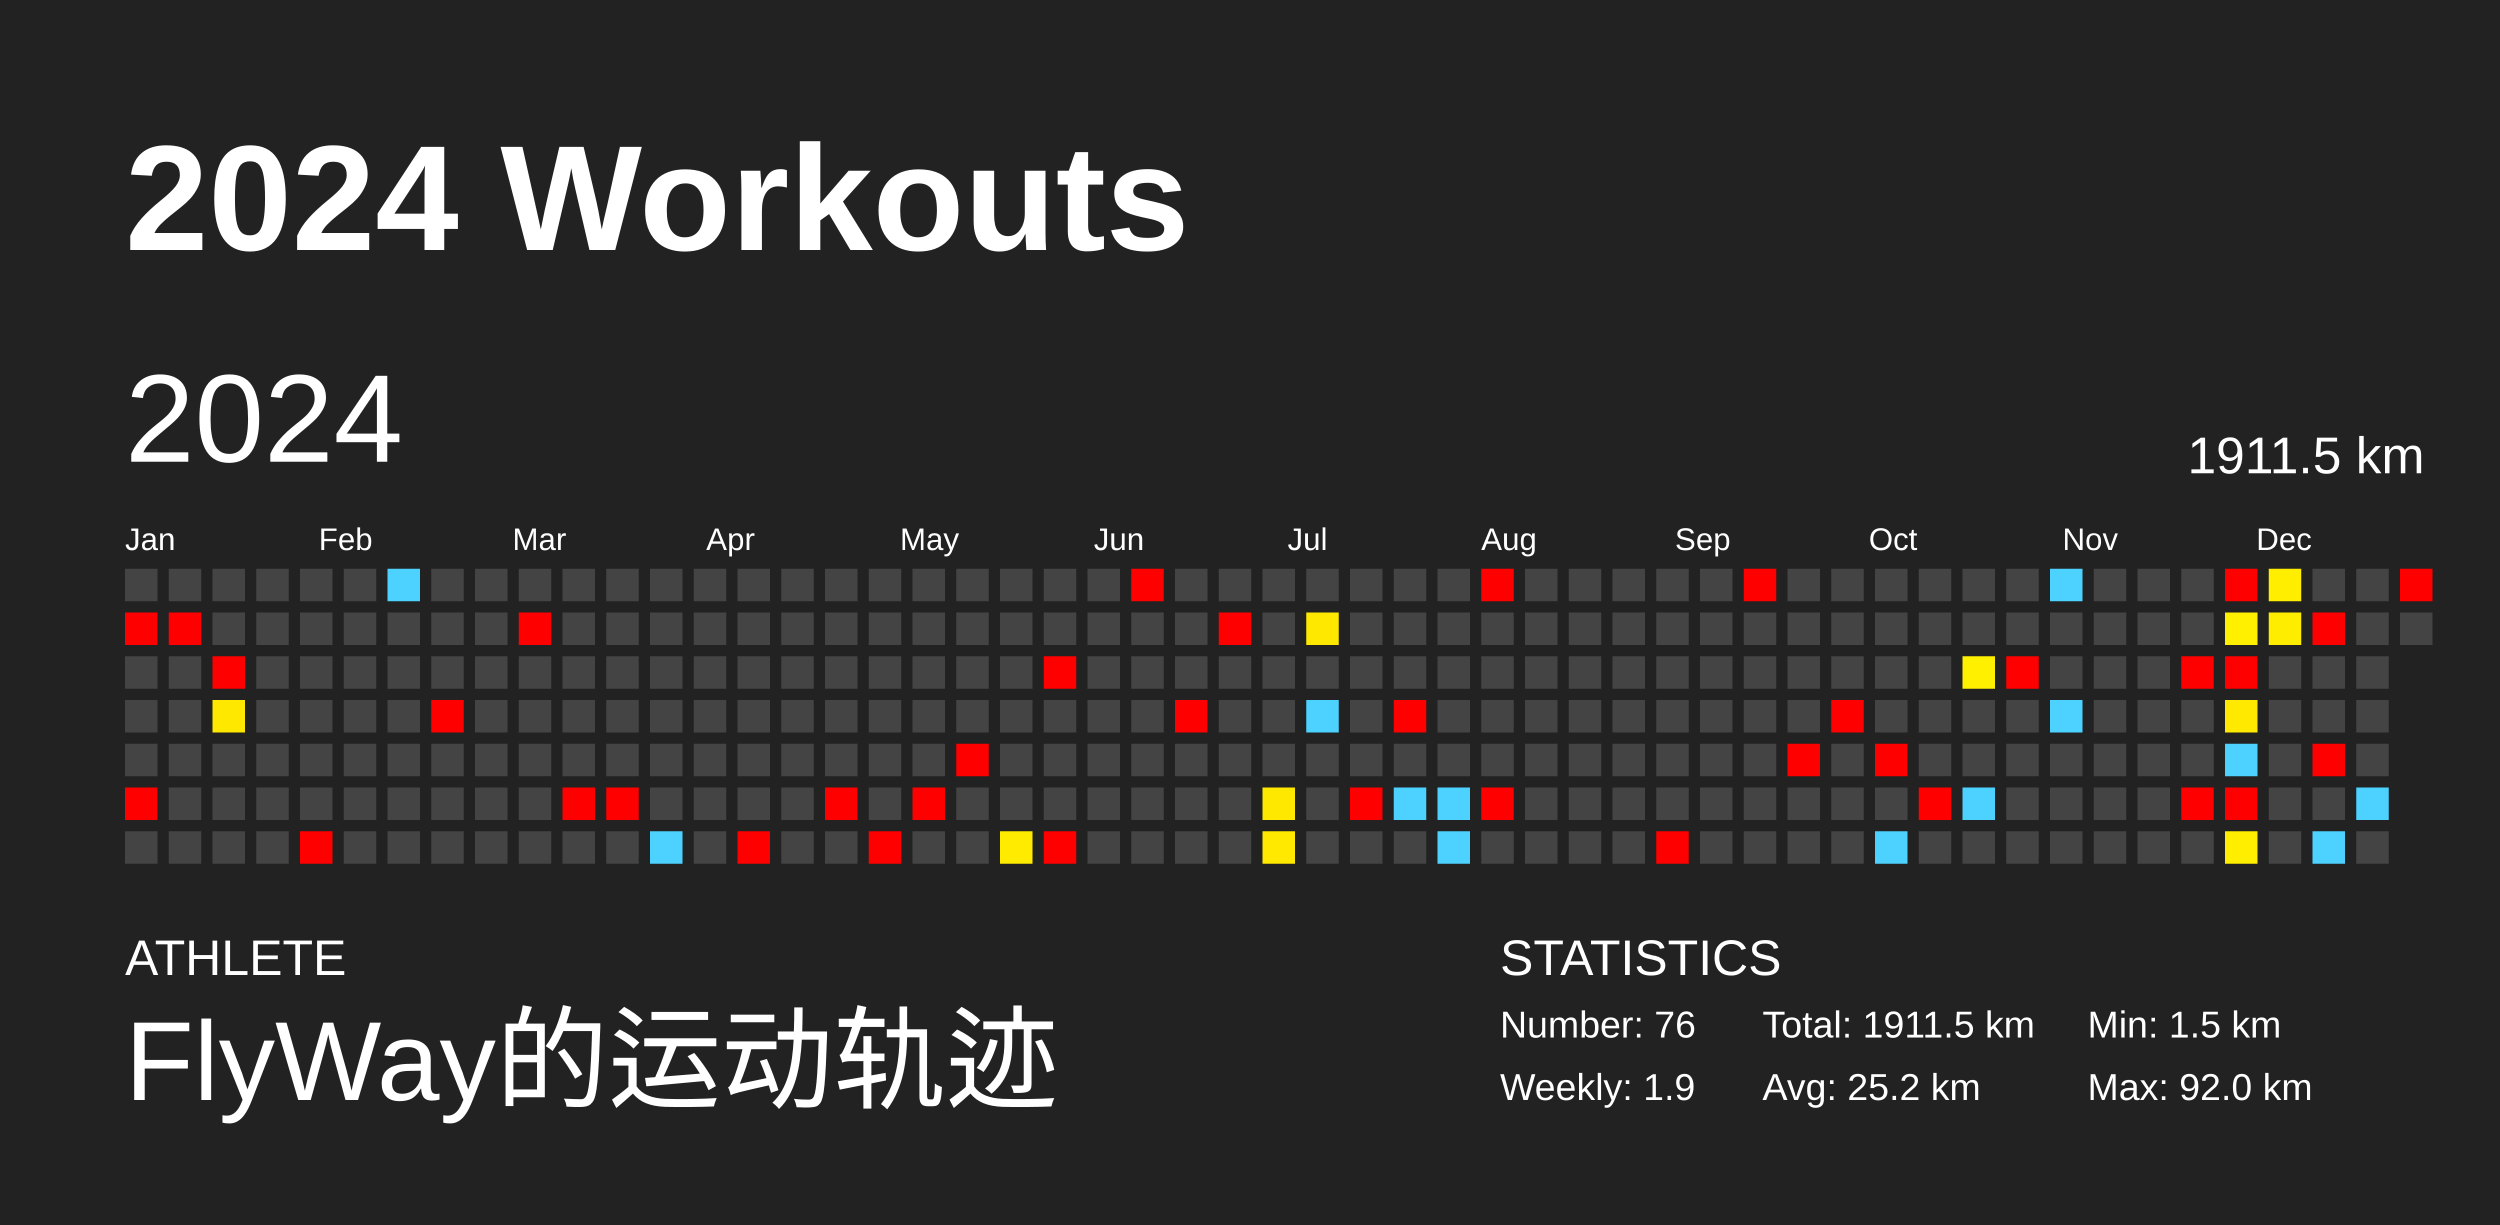
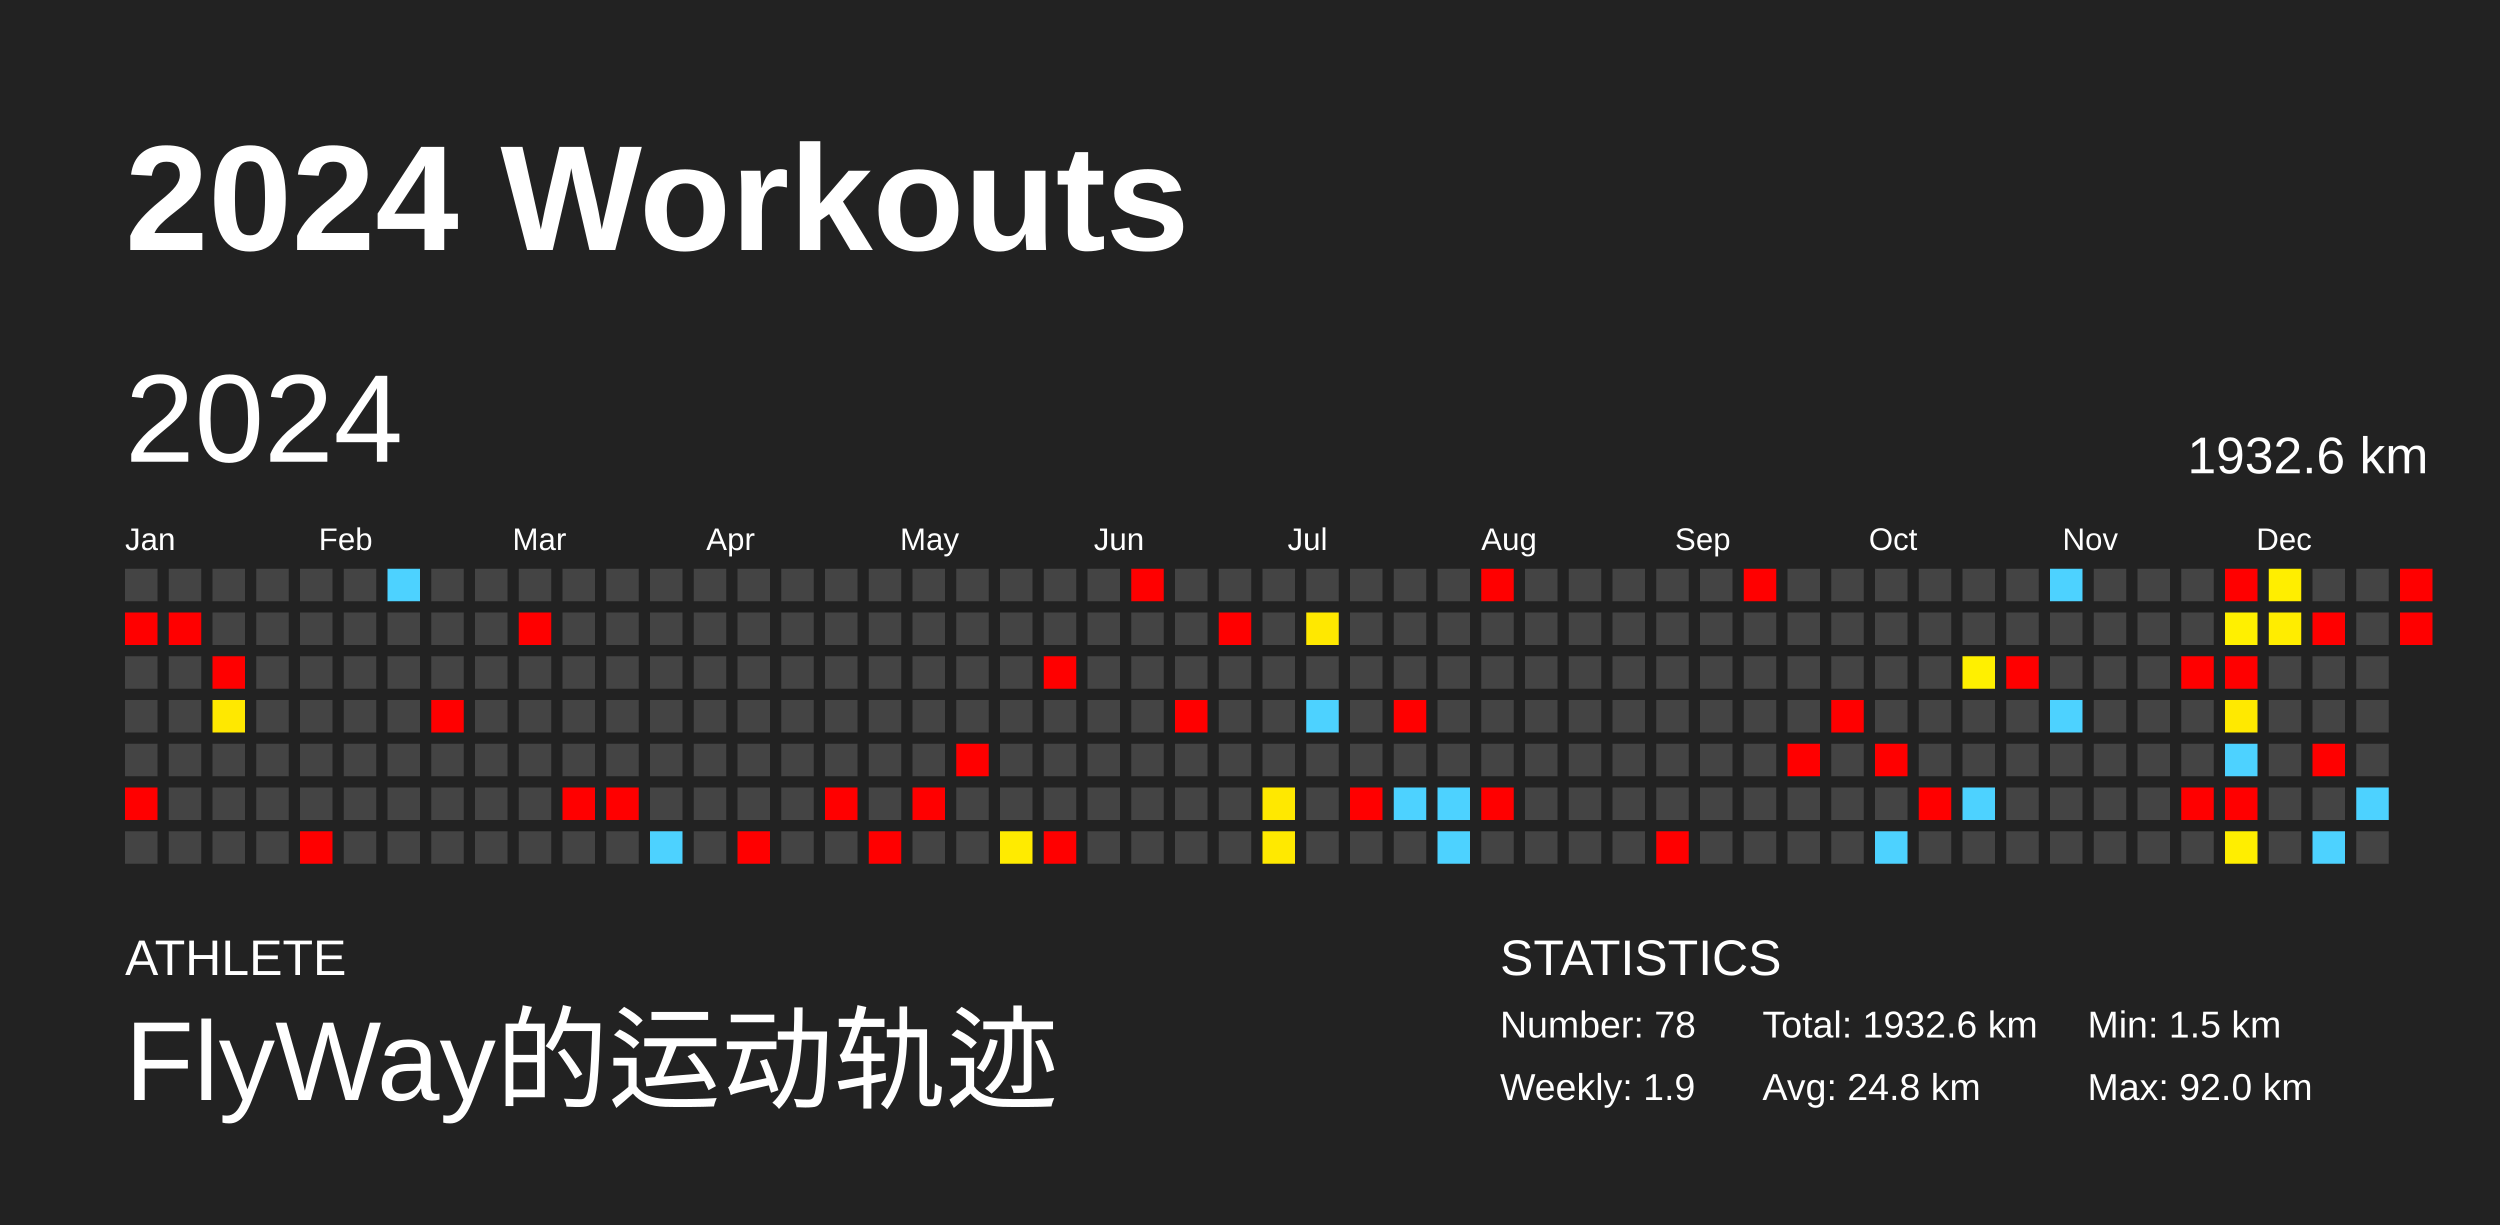
<svg xmlns="http://www.w3.org/2000/svg" baseProfile="full" height="98mm" version="1.1" viewBox="0,0,200,98" width="200mm">
  <defs />
  <rect fill="#222222" height="98" width="200" x="0" y="0" />
  <text fill="#FFFFFF" style="font-size:12px; font-family:Arial; font-weight:bold;" x="10" y="20">2024 Workouts</text>
  <text fill="#FFFFFF" style="font-size:4px; font-family:Arial" x="10" y="78">ATHLETE</text>
  <text fill="#FFFFFF" style="font-size:9px; font-family:Arial" x="10" y="88">FlyWay的运动轨迹</text>
  <text fill="#FFFFFF" style="font-size:4px; font-family:Arial" x="120" y="78">STATISTICS</text>
-   <text fill="#FFFFFF" style="font-size:3px; font-family:Arial" x="120" y="83">Number: 76</text>
+   <text fill="#FFFFFF" style="font-size:3px; font-family:Arial" x="120" y="83">Number: 78</text>
  <text fill="#FFFFFF" style="font-size:3px; font-family:Arial" x="120" y="88">Weekly: 1.9</text>
-   <text fill="#FFFFFF" style="font-size:3px; font-family:Arial" x="141" y="83">Total: 1911.5 km</text>
-   <text fill="#FFFFFF" style="font-size:3px; font-family:Arial" x="141" y="88">Avg: 25.2 km</text>
+   <text fill="#FFFFFF" style="font-size:3px; font-family:Arial" x="141" y="83">Total: 1932.6 km</text>
+   <text fill="#FFFFFF" style="font-size:3px; font-family:Arial" x="141" y="88">Avg: 24.8 km</text>
  <text fill="#FFFFFF" style="font-size:3px; font-family:Arial" x="167" y="83">Min: 1.5 km</text>
  <text fill="#FFFFFF" style="font-size:3px; font-family:Arial" x="167" y="88">Max: 92.0 km</text>
  <text dominant-baseline="hanging" fill="#FFFFFF" style="font-size:10.0px; font-family:Arial;" x="10" y="30">2024</text>
-   <text dominant-baseline="hanging" fill="#FFFFFF" style="font-size:4.125px; font-family:Arial;" x="175" y="35">1911.5 km</text>
+   <text dominant-baseline="hanging" fill="#FFFFFF" style="font-size:4.125px; font-family:Arial;" x="175" y="35">1932.6 km</text>
  <text fill="#FFFFFF" style="font-size:2.5px; font-family:Arial" x="10.0" y="44">Jan</text>
  <text fill="#FFFFFF" style="font-size:2.5px; font-family:Arial" x="25.5" y="44">Feb</text>
  <text fill="#FFFFFF" style="font-size:2.5px; font-family:Arial" x="41.0" y="44">Mar</text>
  <text fill="#FFFFFF" style="font-size:2.5px; font-family:Arial" x="56.5" y="44">Apr</text>
  <text fill="#FFFFFF" style="font-size:2.5px; font-family:Arial" x="72.0" y="44">May</text>
  <text fill="#FFFFFF" style="font-size:2.5px; font-family:Arial" x="87.5" y="44">Jun</text>
  <text fill="#FFFFFF" style="font-size:2.5px; font-family:Arial" x="103.0" y="44">Jul</text>
  <text fill="#FFFFFF" style="font-size:2.5px; font-family:Arial" x="118.5" y="44">Aug</text>
  <text fill="#FFFFFF" style="font-size:2.5px; font-family:Arial" x="134.0" y="44">Sep</text>
  <text fill="#FFFFFF" style="font-size:2.5px; font-family:Arial" x="149.5" y="44">Oct</text>
  <text fill="#FFFFFF" style="font-size:2.5px; font-family:Arial" x="165.0" y="44">Nov</text>
  <text fill="#FFFFFF" style="font-size:2.5px; font-family:Arial" x="180.5" y="44">Dec</text>
  <rect fill="#444444" height="2.6" width="2.6" x="10.0" y="45.5" />
  <rect fill="red" height="2.6" width="2.6" x="10.0" y="49.0" />
  <rect fill="#444444" height="2.6" width="2.6" x="10.0" y="52.5" />
  <rect fill="#444444" height="2.6" width="2.6" x="10.0" y="56.0" />
  <rect fill="#444444" height="2.6" width="2.6" x="10.0" y="59.5" />
  <rect fill="red" height="2.6" width="2.6" x="10.0" y="63.0" />
  <rect fill="#444444" height="2.6" width="2.6" x="10.0" y="66.5" />
  <rect fill="#444444" height="2.6" width="2.6" x="13.5" y="45.5" />
  <rect fill="red" height="2.6" width="2.6" x="13.5" y="49.0" />
  <rect fill="#444444" height="2.6" width="2.6" x="13.5" y="52.5" />
  <rect fill="#444444" height="2.6" width="2.6" x="13.5" y="56.0" />
  <rect fill="#444444" height="2.6" width="2.6" x="13.5" y="59.5" />
  <rect fill="#444444" height="2.6" width="2.6" x="13.5" y="63.0" />
  <rect fill="#444444" height="2.6" width="2.6" x="13.5" y="66.5" />
  <rect fill="#444444" height="2.6" width="2.6" x="17.0" y="45.5" />
  <rect fill="#444444" height="2.6" width="2.6" x="17.0" y="49.0" />
  <rect fill="red" height="2.6" width="2.6" x="17.0" y="52.5" />
  <rect fill="#ffe800" height="2.6" width="2.6" x="17.0" y="56.0" />
  <rect fill="#444444" height="2.6" width="2.6" x="17.0" y="59.5" />
  <rect fill="#444444" height="2.6" width="2.6" x="17.0" y="63.0" />
  <rect fill="#444444" height="2.6" width="2.6" x="17.0" y="66.5" />
  <rect fill="#444444" height="2.6" width="2.6" x="20.5" y="45.5" />
  <rect fill="#444444" height="2.6" width="2.6" x="20.5" y="49.0" />
  <rect fill="#444444" height="2.6" width="2.6" x="20.5" y="52.5" />
  <rect fill="#444444" height="2.6" width="2.6" x="20.5" y="56.0" />
  <rect fill="#444444" height="2.6" width="2.6" x="20.5" y="59.5" />
  <rect fill="#444444" height="2.6" width="2.6" x="20.5" y="63.0" />
  <rect fill="#444444" height="2.6" width="2.6" x="20.5" y="66.5" />
  <rect fill="#444444" height="2.6" width="2.6" x="24.0" y="45.5" />
  <rect fill="#444444" height="2.6" width="2.6" x="24.0" y="49.0" />
  <rect fill="#444444" height="2.6" width="2.6" x="24.0" y="52.5" />
  <rect fill="#444444" height="2.6" width="2.6" x="24.0" y="56.0" />
  <rect fill="#444444" height="2.6" width="2.6" x="24.0" y="59.5" />
  <rect fill="#444444" height="2.6" width="2.6" x="24.0" y="63.0" />
  <rect fill="red" height="2.6" width="2.6" x="24.0" y="66.5" />
  <rect fill="#444444" height="2.6" width="2.6" x="27.5" y="45.5" />
  <rect fill="#444444" height="2.6" width="2.6" x="27.5" y="49.0" />
  <rect fill="#444444" height="2.6" width="2.6" x="27.5" y="52.5" />
  <rect fill="#444444" height="2.6" width="2.6" x="27.5" y="56.0" />
  <rect fill="#444444" height="2.6" width="2.6" x="27.5" y="59.5" />
  <rect fill="#444444" height="2.6" width="2.6" x="27.5" y="63.0" />
  <rect fill="#444444" height="2.6" width="2.6" x="27.5" y="66.5" />
  <rect fill="#4dd2ff" height="2.6" width="2.6" x="31.0" y="45.5" />
  <rect fill="#444444" height="2.6" width="2.6" x="31.0" y="49.0" />
  <rect fill="#444444" height="2.6" width="2.6" x="31.0" y="52.5" />
  <rect fill="#444444" height="2.6" width="2.6" x="31.0" y="56.0" />
  <rect fill="#444444" height="2.6" width="2.6" x="31.0" y="59.5" />
  <rect fill="#444444" height="2.6" width="2.6" x="31.0" y="63.0" />
  <rect fill="#444444" height="2.6" width="2.6" x="31.0" y="66.5" />
  <rect fill="#444444" height="2.6" width="2.6" x="34.5" y="45.5" />
  <rect fill="#444444" height="2.6" width="2.6" x="34.5" y="49.0" />
  <rect fill="#444444" height="2.6" width="2.6" x="34.5" y="52.5" />
  <rect fill="red" height="2.6" width="2.6" x="34.5" y="56.0" />
  <rect fill="#444444" height="2.6" width="2.6" x="34.5" y="59.5" />
  <rect fill="#444444" height="2.6" width="2.6" x="34.5" y="63.0" />
  <rect fill="#444444" height="2.6" width="2.6" x="34.5" y="66.5" />
  <rect fill="#444444" height="2.6" width="2.6" x="38.0" y="45.5" />
  <rect fill="#444444" height="2.6" width="2.6" x="38.0" y="49.0" />
  <rect fill="#444444" height="2.6" width="2.6" x="38.0" y="52.5" />
  <rect fill="#444444" height="2.6" width="2.6" x="38.0" y="56.0" />
  <rect fill="#444444" height="2.6" width="2.6" x="38.0" y="59.5" />
  <rect fill="#444444" height="2.6" width="2.6" x="38.0" y="63.0" />
  <rect fill="#444444" height="2.6" width="2.6" x="38.0" y="66.5" />
  <rect fill="#444444" height="2.6" width="2.6" x="41.5" y="45.5" />
  <rect fill="red" height="2.6" width="2.6" x="41.5" y="49.0" />
  <rect fill="#444444" height="2.6" width="2.6" x="41.5" y="52.5" />
  <rect fill="#444444" height="2.6" width="2.6" x="41.5" y="56.0" />
  <rect fill="#444444" height="2.6" width="2.6" x="41.5" y="59.5" />
  <rect fill="#444444" height="2.6" width="2.6" x="41.5" y="63.0" />
  <rect fill="#444444" height="2.6" width="2.6" x="41.5" y="66.5" />
  <rect fill="#444444" height="2.6" width="2.6" x="45.0" y="45.5" />
  <rect fill="#444444" height="2.6" width="2.6" x="45.0" y="49.0" />
  <rect fill="#444444" height="2.6" width="2.6" x="45.0" y="52.5" />
  <rect fill="#444444" height="2.6" width="2.6" x="45.0" y="56.0" />
  <rect fill="#444444" height="2.6" width="2.6" x="45.0" y="59.5" />
  <rect fill="red" height="2.6" width="2.6" x="45.0" y="63.0" />
  <rect fill="#444444" height="2.6" width="2.6" x="45.0" y="66.5" />
  <rect fill="#444444" height="2.6" width="2.6" x="48.5" y="45.5" />
  <rect fill="#444444" height="2.6" width="2.6" x="48.5" y="49.0" />
  <rect fill="#444444" height="2.6" width="2.6" x="48.5" y="52.5" />
  <rect fill="#444444" height="2.6" width="2.6" x="48.5" y="56.0" />
  <rect fill="#444444" height="2.6" width="2.6" x="48.5" y="59.5" />
  <rect fill="red" height="2.6" width="2.6" x="48.5" y="63.0" />
  <rect fill="#444444" height="2.6" width="2.6" x="48.5" y="66.5" />
  <rect fill="#444444" height="2.6" width="2.6" x="52.0" y="45.5" />
  <rect fill="#444444" height="2.6" width="2.6" x="52.0" y="49.0" />
  <rect fill="#444444" height="2.6" width="2.6" x="52.0" y="52.5" />
  <rect fill="#444444" height="2.6" width="2.6" x="52.0" y="56.0" />
  <rect fill="#444444" height="2.6" width="2.6" x="52.0" y="59.5" />
  <rect fill="#444444" height="2.6" width="2.6" x="52.0" y="63.0" />
  <rect fill="#4dd2ff" height="2.6" width="2.6" x="52.0" y="66.5" />
  <rect fill="#444444" height="2.6" width="2.6" x="55.5" y="45.5" />
  <rect fill="#444444" height="2.6" width="2.6" x="55.5" y="49.0" />
  <rect fill="#444444" height="2.6" width="2.6" x="55.5" y="52.5" />
  <rect fill="#444444" height="2.6" width="2.6" x="55.5" y="56.0" />
  <rect fill="#444444" height="2.6" width="2.6" x="55.5" y="59.5" />
  <rect fill="#444444" height="2.6" width="2.6" x="55.5" y="63.0" />
  <rect fill="#444444" height="2.6" width="2.6" x="55.5" y="66.5" />
  <rect fill="#444444" height="2.6" width="2.6" x="59.0" y="45.5" />
  <rect fill="#444444" height="2.6" width="2.6" x="59.0" y="49.0" />
  <rect fill="#444444" height="2.6" width="2.6" x="59.0" y="52.5" />
  <rect fill="#444444" height="2.6" width="2.6" x="59.0" y="56.0" />
  <rect fill="#444444" height="2.6" width="2.6" x="59.0" y="59.5" />
  <rect fill="#444444" height="2.6" width="2.6" x="59.0" y="63.0" />
  <rect fill="red" height="2.6" width="2.6" x="59.0" y="66.5" />
  <rect fill="#444444" height="2.6" width="2.6" x="62.5" y="45.5" />
  <rect fill="#444444" height="2.6" width="2.6" x="62.5" y="49.0" />
  <rect fill="#444444" height="2.6" width="2.6" x="62.5" y="52.5" />
  <rect fill="#444444" height="2.6" width="2.6" x="62.5" y="56.0" />
  <rect fill="#444444" height="2.6" width="2.6" x="62.5" y="59.5" />
  <rect fill="#444444" height="2.6" width="2.6" x="62.5" y="63.0" />
  <rect fill="#444444" height="2.6" width="2.6" x="62.5" y="66.5" />
  <rect fill="#444444" height="2.6" width="2.6" x="66.0" y="45.5" />
  <rect fill="#444444" height="2.6" width="2.6" x="66.0" y="49.0" />
  <rect fill="#444444" height="2.6" width="2.6" x="66.0" y="52.5" />
  <rect fill="#444444" height="2.6" width="2.6" x="66.0" y="56.0" />
  <rect fill="#444444" height="2.6" width="2.6" x="66.0" y="59.5" />
  <rect fill="red" height="2.6" width="2.6" x="66.0" y="63.0" />
  <rect fill="#444444" height="2.6" width="2.6" x="66.0" y="66.5" />
  <rect fill="#444444" height="2.6" width="2.6" x="69.5" y="45.5" />
  <rect fill="#444444" height="2.6" width="2.6" x="69.5" y="49.0" />
  <rect fill="#444444" height="2.6" width="2.6" x="69.5" y="52.5" />
  <rect fill="#444444" height="2.6" width="2.6" x="69.5" y="56.0" />
  <rect fill="#444444" height="2.6" width="2.6" x="69.5" y="59.5" />
  <rect fill="#444444" height="2.6" width="2.6" x="69.5" y="63.0" />
  <rect fill="red" height="2.6" width="2.6" x="69.5" y="66.5" />
  <rect fill="#444444" height="2.6" width="2.6" x="73.0" y="45.5" />
  <rect fill="#444444" height="2.6" width="2.6" x="73.0" y="49.0" />
  <rect fill="#444444" height="2.6" width="2.6" x="73.0" y="52.5" />
  <rect fill="#444444" height="2.6" width="2.6" x="73.0" y="56.0" />
  <rect fill="#444444" height="2.6" width="2.6" x="73.0" y="59.5" />
  <rect fill="red" height="2.6" width="2.6" x="73.0" y="63.0" />
  <rect fill="#444444" height="2.6" width="2.6" x="73.0" y="66.5" />
  <rect fill="#444444" height="2.6" width="2.6" x="76.5" y="45.5" />
  <rect fill="#444444" height="2.6" width="2.6" x="76.5" y="49.0" />
  <rect fill="#444444" height="2.6" width="2.6" x="76.5" y="52.5" />
  <rect fill="#444444" height="2.6" width="2.6" x="76.5" y="56.0" />
  <rect fill="red" height="2.6" width="2.6" x="76.5" y="59.5" />
  <rect fill="#444444" height="2.6" width="2.6" x="76.5" y="63.0" />
  <rect fill="#444444" height="2.6" width="2.6" x="76.5" y="66.5" />
  <rect fill="#444444" height="2.6" width="2.6" x="80.0" y="45.5" />
  <rect fill="#444444" height="2.6" width="2.6" x="80.0" y="49.0" />
  <rect fill="#444444" height="2.6" width="2.6" x="80.0" y="52.5" />
  <rect fill="#444444" height="2.6" width="2.6" x="80.0" y="56.0" />
  <rect fill="#444444" height="2.6" width="2.6" x="80.0" y="59.5" />
  <rect fill="#444444" height="2.6" width="2.6" x="80.0" y="63.0" />
  <rect fill="#ffeb00" height="2.6" width="2.6" x="80.0" y="66.5" />
  <rect fill="#444444" height="2.6" width="2.6" x="83.5" y="45.5" />
  <rect fill="#444444" height="2.6" width="2.6" x="83.5" y="49.0" />
  <rect fill="red" height="2.6" width="2.6" x="83.5" y="52.5" />
  <rect fill="#444444" height="2.6" width="2.6" x="83.5" y="56.0" />
  <rect fill="#444444" height="2.6" width="2.6" x="83.5" y="59.5" />
  <rect fill="#444444" height="2.6" width="2.6" x="83.5" y="63.0" />
  <rect fill="red" height="2.6" width="2.6" x="83.5" y="66.5" />
  <rect fill="#444444" height="2.6" width="2.6" x="87.0" y="45.5" />
  <rect fill="#444444" height="2.6" width="2.6" x="87.0" y="49.0" />
  <rect fill="#444444" height="2.6" width="2.6" x="87.0" y="52.5" />
  <rect fill="#444444" height="2.6" width="2.6" x="87.0" y="56.0" />
  <rect fill="#444444" height="2.6" width="2.6" x="87.0" y="59.5" />
  <rect fill="#444444" height="2.6" width="2.6" x="87.0" y="63.0" />
  <rect fill="#444444" height="2.6" width="2.6" x="87.0" y="66.5" />
  <rect fill="red" height="2.6" width="2.6" x="90.5" y="45.5" />
  <rect fill="#444444" height="2.6" width="2.6" x="90.5" y="49.0" />
  <rect fill="#444444" height="2.6" width="2.6" x="90.5" y="52.5" />
  <rect fill="#444444" height="2.6" width="2.6" x="90.5" y="56.0" />
  <rect fill="#444444" height="2.6" width="2.6" x="90.5" y="59.5" />
  <rect fill="#444444" height="2.6" width="2.6" x="90.5" y="63.0" />
  <rect fill="#444444" height="2.6" width="2.6" x="90.5" y="66.5" />
  <rect fill="#444444" height="2.6" width="2.6" x="94.0" y="45.5" />
  <rect fill="#444444" height="2.6" width="2.6" x="94.0" y="49.0" />
  <rect fill="#444444" height="2.6" width="2.6" x="94.0" y="52.5" />
  <rect fill="red" height="2.6" width="2.6" x="94.0" y="56.0" />
  <rect fill="#444444" height="2.6" width="2.6" x="94.0" y="59.5" />
  <rect fill="#444444" height="2.6" width="2.6" x="94.0" y="63.0" />
  <rect fill="#444444" height="2.6" width="2.6" x="94.0" y="66.5" />
  <rect fill="#444444" height="2.6" width="2.6" x="97.5" y="45.5" />
  <rect fill="red" height="2.6" width="2.6" x="97.5" y="49.0" />
  <rect fill="#444444" height="2.6" width="2.6" x="97.5" y="52.5" />
  <rect fill="#444444" height="2.6" width="2.6" x="97.5" y="56.0" />
  <rect fill="#444444" height="2.6" width="2.6" x="97.5" y="59.5" />
  <rect fill="#444444" height="2.6" width="2.6" x="97.5" y="63.0" />
  <rect fill="#444444" height="2.6" width="2.6" x="97.5" y="66.5" />
  <rect fill="#444444" height="2.6" width="2.6" x="101.0" y="45.5" />
  <rect fill="#444444" height="2.6" width="2.6" x="101.0" y="49.0" />
  <rect fill="#444444" height="2.6" width="2.6" x="101.0" y="52.5" />
  <rect fill="#444444" height="2.6" width="2.6" x="101.0" y="56.0" />
  <rect fill="#444444" height="2.6" width="2.6" x="101.0" y="59.5" />
  <rect fill="#ffe800" height="2.6" width="2.6" x="101.0" y="63.0" />
  <rect fill="#ffe900" height="2.6" width="2.6" x="101.0" y="66.5" />
  <rect fill="#444444" height="2.6" width="2.6" x="104.5" y="45.5" />
  <rect fill="#ffe800" height="2.6" width="2.6" x="104.5" y="49.0" />
  <rect fill="#444444" height="2.6" width="2.6" x="104.5" y="52.5" />
  <rect fill="#4dd2ff" height="2.6" width="2.6" x="104.5" y="56.0" />
  <rect fill="#444444" height="2.6" width="2.6" x="104.5" y="59.5" />
  <rect fill="#444444" height="2.6" width="2.6" x="104.5" y="63.0" />
  <rect fill="#444444" height="2.6" width="2.6" x="104.5" y="66.5" />
  <rect fill="#444444" height="2.6" width="2.6" x="108.0" y="45.5" />
  <rect fill="#444444" height="2.6" width="2.6" x="108.0" y="49.0" />
  <rect fill="#444444" height="2.6" width="2.6" x="108.0" y="52.5" />
  <rect fill="#444444" height="2.6" width="2.6" x="108.0" y="56.0" />
  <rect fill="#444444" height="2.6" width="2.6" x="108.0" y="59.5" />
  <rect fill="red" height="2.6" width="2.6" x="108.0" y="63.0" />
  <rect fill="#444444" height="2.6" width="2.6" x="108.0" y="66.5" />
  <rect fill="#444444" height="2.6" width="2.6" x="111.5" y="45.5" />
  <rect fill="#444444" height="2.6" width="2.6" x="111.5" y="49.0" />
  <rect fill="#444444" height="2.6" width="2.6" x="111.5" y="52.5" />
  <rect fill="red" height="2.6" width="2.6" x="111.5" y="56.0" />
  <rect fill="#444444" height="2.6" width="2.6" x="111.5" y="59.5" />
  <rect fill="#4dd2ff" height="2.6" width="2.6" x="111.5" y="63.0" />
  <rect fill="#444444" height="2.6" width="2.6" x="111.5" y="66.5" />
  <rect fill="#444444" height="2.6" width="2.6" x="115.0" y="45.5" />
  <rect fill="#444444" height="2.6" width="2.6" x="115.0" y="49.0" />
  <rect fill="#444444" height="2.6" width="2.6" x="115.0" y="52.5" />
  <rect fill="#444444" height="2.6" width="2.6" x="115.0" y="56.0" />
  <rect fill="#444444" height="2.6" width="2.6" x="115.0" y="59.5" />
  <rect fill="#4dd2ff" height="2.6" width="2.6" x="115.0" y="63.0" />
  <rect fill="#4dd2ff" height="2.6" width="2.6" x="115.0" y="66.5" />
  <rect fill="red" height="2.6" width="2.6" x="118.5" y="45.5" />
  <rect fill="#444444" height="2.6" width="2.6" x="118.5" y="49.0" />
  <rect fill="#444444" height="2.6" width="2.6" x="118.5" y="52.5" />
  <rect fill="#444444" height="2.6" width="2.6" x="118.5" y="56.0" />
  <rect fill="#444444" height="2.6" width="2.6" x="118.5" y="59.5" />
  <rect fill="red" height="2.6" width="2.6" x="118.5" y="63.0" />
  <rect fill="#444444" height="2.6" width="2.6" x="118.5" y="66.5" />
  <rect fill="#444444" height="2.6" width="2.6" x="122.0" y="45.5" />
  <rect fill="#444444" height="2.6" width="2.6" x="122.0" y="49.0" />
  <rect fill="#444444" height="2.6" width="2.6" x="122.0" y="52.5" />
  <rect fill="#444444" height="2.6" width="2.6" x="122.0" y="56.0" />
  <rect fill="#444444" height="2.6" width="2.6" x="122.0" y="59.5" />
  <rect fill="#444444" height="2.6" width="2.6" x="122.0" y="63.0" />
  <rect fill="#444444" height="2.6" width="2.6" x="122.0" y="66.5" />
  <rect fill="#444444" height="2.6" width="2.6" x="125.5" y="45.5" />
  <rect fill="#444444" height="2.6" width="2.6" x="125.5" y="49.0" />
  <rect fill="#444444" height="2.6" width="2.6" x="125.5" y="52.5" />
  <rect fill="#444444" height="2.6" width="2.6" x="125.5" y="56.0" />
  <rect fill="#444444" height="2.6" width="2.6" x="125.5" y="59.5" />
  <rect fill="#444444" height="2.6" width="2.6" x="125.5" y="63.0" />
  <rect fill="#444444" height="2.6" width="2.6" x="125.5" y="66.5" />
  <rect fill="#444444" height="2.6" width="2.6" x="129.0" y="45.5" />
  <rect fill="#444444" height="2.6" width="2.6" x="129.0" y="49.0" />
  <rect fill="#444444" height="2.6" width="2.6" x="129.0" y="52.5" />
  <rect fill="#444444" height="2.6" width="2.6" x="129.0" y="56.0" />
  <rect fill="#444444" height="2.6" width="2.6" x="129.0" y="59.5" />
  <rect fill="#444444" height="2.6" width="2.6" x="129.0" y="63.0" />
  <rect fill="#444444" height="2.6" width="2.6" x="129.0" y="66.5" />
  <rect fill="#444444" height="2.6" width="2.6" x="132.5" y="45.5" />
  <rect fill="#444444" height="2.6" width="2.6" x="132.5" y="49.0" />
  <rect fill="#444444" height="2.6" width="2.6" x="132.5" y="52.5" />
  <rect fill="#444444" height="2.6" width="2.6" x="132.5" y="56.0" />
  <rect fill="#444444" height="2.6" width="2.6" x="132.5" y="59.5" />
  <rect fill="#444444" height="2.6" width="2.6" x="132.5" y="63.0" />
  <rect fill="red" height="2.6" width="2.6" x="132.5" y="66.5" />
  <rect fill="#444444" height="2.6" width="2.6" x="136.0" y="45.5" />
  <rect fill="#444444" height="2.6" width="2.6" x="136.0" y="49.0" />
  <rect fill="#444444" height="2.6" width="2.6" x="136.0" y="52.5" />
  <rect fill="#444444" height="2.6" width="2.6" x="136.0" y="56.0" />
  <rect fill="#444444" height="2.6" width="2.6" x="136.0" y="59.5" />
  <rect fill="#444444" height="2.6" width="2.6" x="136.0" y="63.0" />
  <rect fill="#444444" height="2.6" width="2.6" x="136.0" y="66.5" />
  <rect fill="red" height="2.6" width="2.6" x="139.5" y="45.5" />
  <rect fill="#444444" height="2.6" width="2.6" x="139.5" y="49.0" />
  <rect fill="#444444" height="2.6" width="2.6" x="139.5" y="52.5" />
  <rect fill="#444444" height="2.6" width="2.6" x="139.5" y="56.0" />
  <rect fill="#444444" height="2.6" width="2.6" x="139.5" y="59.5" />
  <rect fill="#444444" height="2.6" width="2.6" x="139.5" y="63.0" />
  <rect fill="#444444" height="2.6" width="2.6" x="139.5" y="66.5" />
  <rect fill="#444444" height="2.6" width="2.6" x="143.0" y="45.5" />
  <rect fill="#444444" height="2.6" width="2.6" x="143.0" y="49.0" />
  <rect fill="#444444" height="2.6" width="2.6" x="143.0" y="52.5" />
  <rect fill="#444444" height="2.6" width="2.6" x="143.0" y="56.0" />
  <rect fill="red" height="2.6" width="2.6" x="143.0" y="59.5" />
  <rect fill="#444444" height="2.6" width="2.6" x="143.0" y="63.0" />
  <rect fill="#444444" height="2.6" width="2.6" x="143.0" y="66.5" />
  <rect fill="#444444" height="2.6" width="2.6" x="146.5" y="45.5" />
  <rect fill="#444444" height="2.6" width="2.6" x="146.5" y="49.0" />
  <rect fill="#444444" height="2.6" width="2.6" x="146.5" y="52.5" />
  <rect fill="red" height="2.6" width="2.6" x="146.5" y="56.0" />
  <rect fill="#444444" height="2.6" width="2.6" x="146.5" y="59.5" />
  <rect fill="#444444" height="2.6" width="2.6" x="146.5" y="63.0" />
  <rect fill="#444444" height="2.6" width="2.6" x="146.5" y="66.5" />
  <rect fill="#444444" height="2.6" width="2.6" x="150.0" y="45.5" />
  <rect fill="#444444" height="2.6" width="2.6" x="150.0" y="49.0" />
  <rect fill="#444444" height="2.6" width="2.6" x="150.0" y="52.5" />
  <rect fill="#444444" height="2.6" width="2.6" x="150.0" y="56.0" />
  <rect fill="red" height="2.6" width="2.6" x="150.0" y="59.5" />
  <rect fill="#444444" height="2.6" width="2.6" x="150.0" y="63.0" />
  <rect fill="#4dd2ff" height="2.6" width="2.6" x="150.0" y="66.5" />
  <rect fill="#444444" height="2.6" width="2.6" x="153.5" y="45.5" />
  <rect fill="#444444" height="2.6" width="2.6" x="153.5" y="49.0" />
  <rect fill="#444444" height="2.6" width="2.6" x="153.5" y="52.5" />
  <rect fill="#444444" height="2.6" width="2.6" x="153.5" y="56.0" />
  <rect fill="#444444" height="2.6" width="2.6" x="153.5" y="59.5" />
  <rect fill="red" height="2.6" width="2.6" x="153.5" y="63.0" />
  <rect fill="#444444" height="2.6" width="2.6" x="153.5" y="66.5" />
  <rect fill="#444444" height="2.6" width="2.6" x="157.0" y="45.5" />
  <rect fill="#444444" height="2.6" width="2.6" x="157.0" y="49.0" />
  <rect fill="#fff000" height="2.6" width="2.6" x="157.0" y="52.5" />
  <rect fill="#444444" height="2.6" width="2.6" x="157.0" y="56.0" />
  <rect fill="#444444" height="2.6" width="2.6" x="157.0" y="59.5" />
  <rect fill="#4dd2ff" height="2.6" width="2.6" x="157.0" y="63.0" />
  <rect fill="#444444" height="2.6" width="2.6" x="157.0" y="66.5" />
  <rect fill="#444444" height="2.6" width="2.6" x="160.5" y="45.5" />
  <rect fill="#444444" height="2.6" width="2.6" x="160.5" y="49.0" />
  <rect fill="red" height="2.6" width="2.6" x="160.5" y="52.5" />
  <rect fill="#444444" height="2.6" width="2.6" x="160.5" y="56.0" />
  <rect fill="#444444" height="2.6" width="2.6" x="160.5" y="59.5" />
  <rect fill="#444444" height="2.6" width="2.6" x="160.5" y="63.0" />
  <rect fill="#444444" height="2.6" width="2.6" x="160.5" y="66.5" />
  <rect fill="#4dd2ff" height="2.6" width="2.6" x="164.0" y="45.5" />
  <rect fill="#444444" height="2.6" width="2.6" x="164.0" y="49.0" />
  <rect fill="#444444" height="2.6" width="2.6" x="164.0" y="52.5" />
  <rect fill="#4dd2ff" height="2.6" width="2.6" x="164.0" y="56.0" />
  <rect fill="#444444" height="2.6" width="2.6" x="164.0" y="59.5" />
  <rect fill="#444444" height="2.6" width="2.6" x="164.0" y="63.0" />
  <rect fill="#444444" height="2.6" width="2.6" x="164.0" y="66.5" />
  <rect fill="#444444" height="2.6" width="2.6" x="167.5" y="45.5" />
  <rect fill="#444444" height="2.6" width="2.6" x="167.5" y="49.0" />
  <rect fill="#444444" height="2.6" width="2.6" x="167.5" y="52.5" />
  <rect fill="#444444" height="2.6" width="2.6" x="167.5" y="56.0" />
  <rect fill="#444444" height="2.6" width="2.6" x="167.5" y="59.5" />
  <rect fill="#444444" height="2.6" width="2.6" x="167.5" y="63.0" />
  <rect fill="#444444" height="2.6" width="2.6" x="167.5" y="66.5" />
  <rect fill="#444444" height="2.6" width="2.6" x="171.0" y="45.5" />
  <rect fill="#444444" height="2.6" width="2.6" x="171.0" y="49.0" />
  <rect fill="#444444" height="2.6" width="2.6" x="171.0" y="52.5" />
  <rect fill="#444444" height="2.6" width="2.6" x="171.0" y="56.0" />
  <rect fill="#444444" height="2.6" width="2.6" x="171.0" y="59.5" />
  <rect fill="#444444" height="2.6" width="2.6" x="171.0" y="63.0" />
  <rect fill="#444444" height="2.6" width="2.6" x="171.0" y="66.5" />
  <rect fill="#444444" height="2.6" width="2.6" x="174.5" y="45.5" />
  <rect fill="#444444" height="2.6" width="2.6" x="174.5" y="49.0" />
  <rect fill="red" height="2.6" width="2.6" x="174.5" y="52.5" />
  <rect fill="#444444" height="2.6" width="2.6" x="174.5" y="56.0" />
  <rect fill="#444444" height="2.6" width="2.6" x="174.5" y="59.5" />
  <rect fill="red" height="2.6" width="2.6" x="174.5" y="63.0" />
  <rect fill="#444444" height="2.6" width="2.6" x="174.5" y="66.5" />
  <rect fill="red" height="2.6" width="2.6" x="178.0" y="45.5" />
  <rect fill="#fff000" height="2.6" width="2.6" x="178.0" y="49.0" />
  <rect fill="red" height="2.6" width="2.6" x="178.0" y="52.5" />
  <rect fill="#ffe900" height="2.6" width="2.6" x="178.0" y="56.0" />
  <rect fill="#4dd2ff" height="2.6" width="2.6" x="178.0" y="59.5" />
  <rect fill="red" height="2.6" width="2.6" x="178.0" y="63.0" />
  <rect fill="#ffee00" height="2.6" width="2.6" x="178.0" y="66.5" />
  <rect fill="#ffee00" height="2.6" width="2.6" x="181.5" y="45.5" />
  <rect fill="#ffed00" height="2.6" width="2.6" x="181.5" y="49.0" />
  <rect fill="#444444" height="2.6" width="2.6" x="181.5" y="52.5" />
  <rect fill="#444444" height="2.6" width="2.6" x="181.5" y="56.0" />
  <rect fill="#444444" height="2.6" width="2.6" x="181.5" y="59.5" />
  <rect fill="#444444" height="2.6" width="2.6" x="181.5" y="63.0" />
  <rect fill="#444444" height="2.6" width="2.6" x="181.5" y="66.5" />
  <rect fill="#444444" height="2.6" width="2.6" x="185.0" y="45.5" />
  <rect fill="red" height="2.6" width="2.6" x="185.0" y="49.0" />
  <rect fill="#444444" height="2.6" width="2.6" x="185.0" y="52.5" />
  <rect fill="#444444" height="2.6" width="2.6" x="185.0" y="56.0" />
  <rect fill="red" height="2.6" width="2.6" x="185.0" y="59.5" />
  <rect fill="#444444" height="2.6" width="2.6" x="185.0" y="63.0" />
  <rect fill="#4dd2ff" height="2.6" width="2.6" x="185.0" y="66.5" />
  <rect fill="#444444" height="2.6" width="2.6" x="188.5" y="45.5" />
  <rect fill="#444444" height="2.6" width="2.6" x="188.5" y="49.0" />
  <rect fill="#444444" height="2.6" width="2.6" x="188.5" y="52.5" />
  <rect fill="#444444" height="2.6" width="2.6" x="188.5" y="56.0" />
  <rect fill="#444444" height="2.6" width="2.6" x="188.5" y="59.5" />
  <rect fill="#4dd2ff" height="2.6" width="2.6" x="188.5" y="63.0" />
  <rect fill="#444444" height="2.6" width="2.6" x="188.5" y="66.5" />
  <rect fill="red" height="2.6" width="2.6" x="192.0" y="45.5" />
-   <rect fill="#444444" height="2.6" width="2.6" x="192.0" y="49.0" />
+   <rect fill="red" height="2.6" width="2.6" x="192.0" y="49.0" />
</svg>
